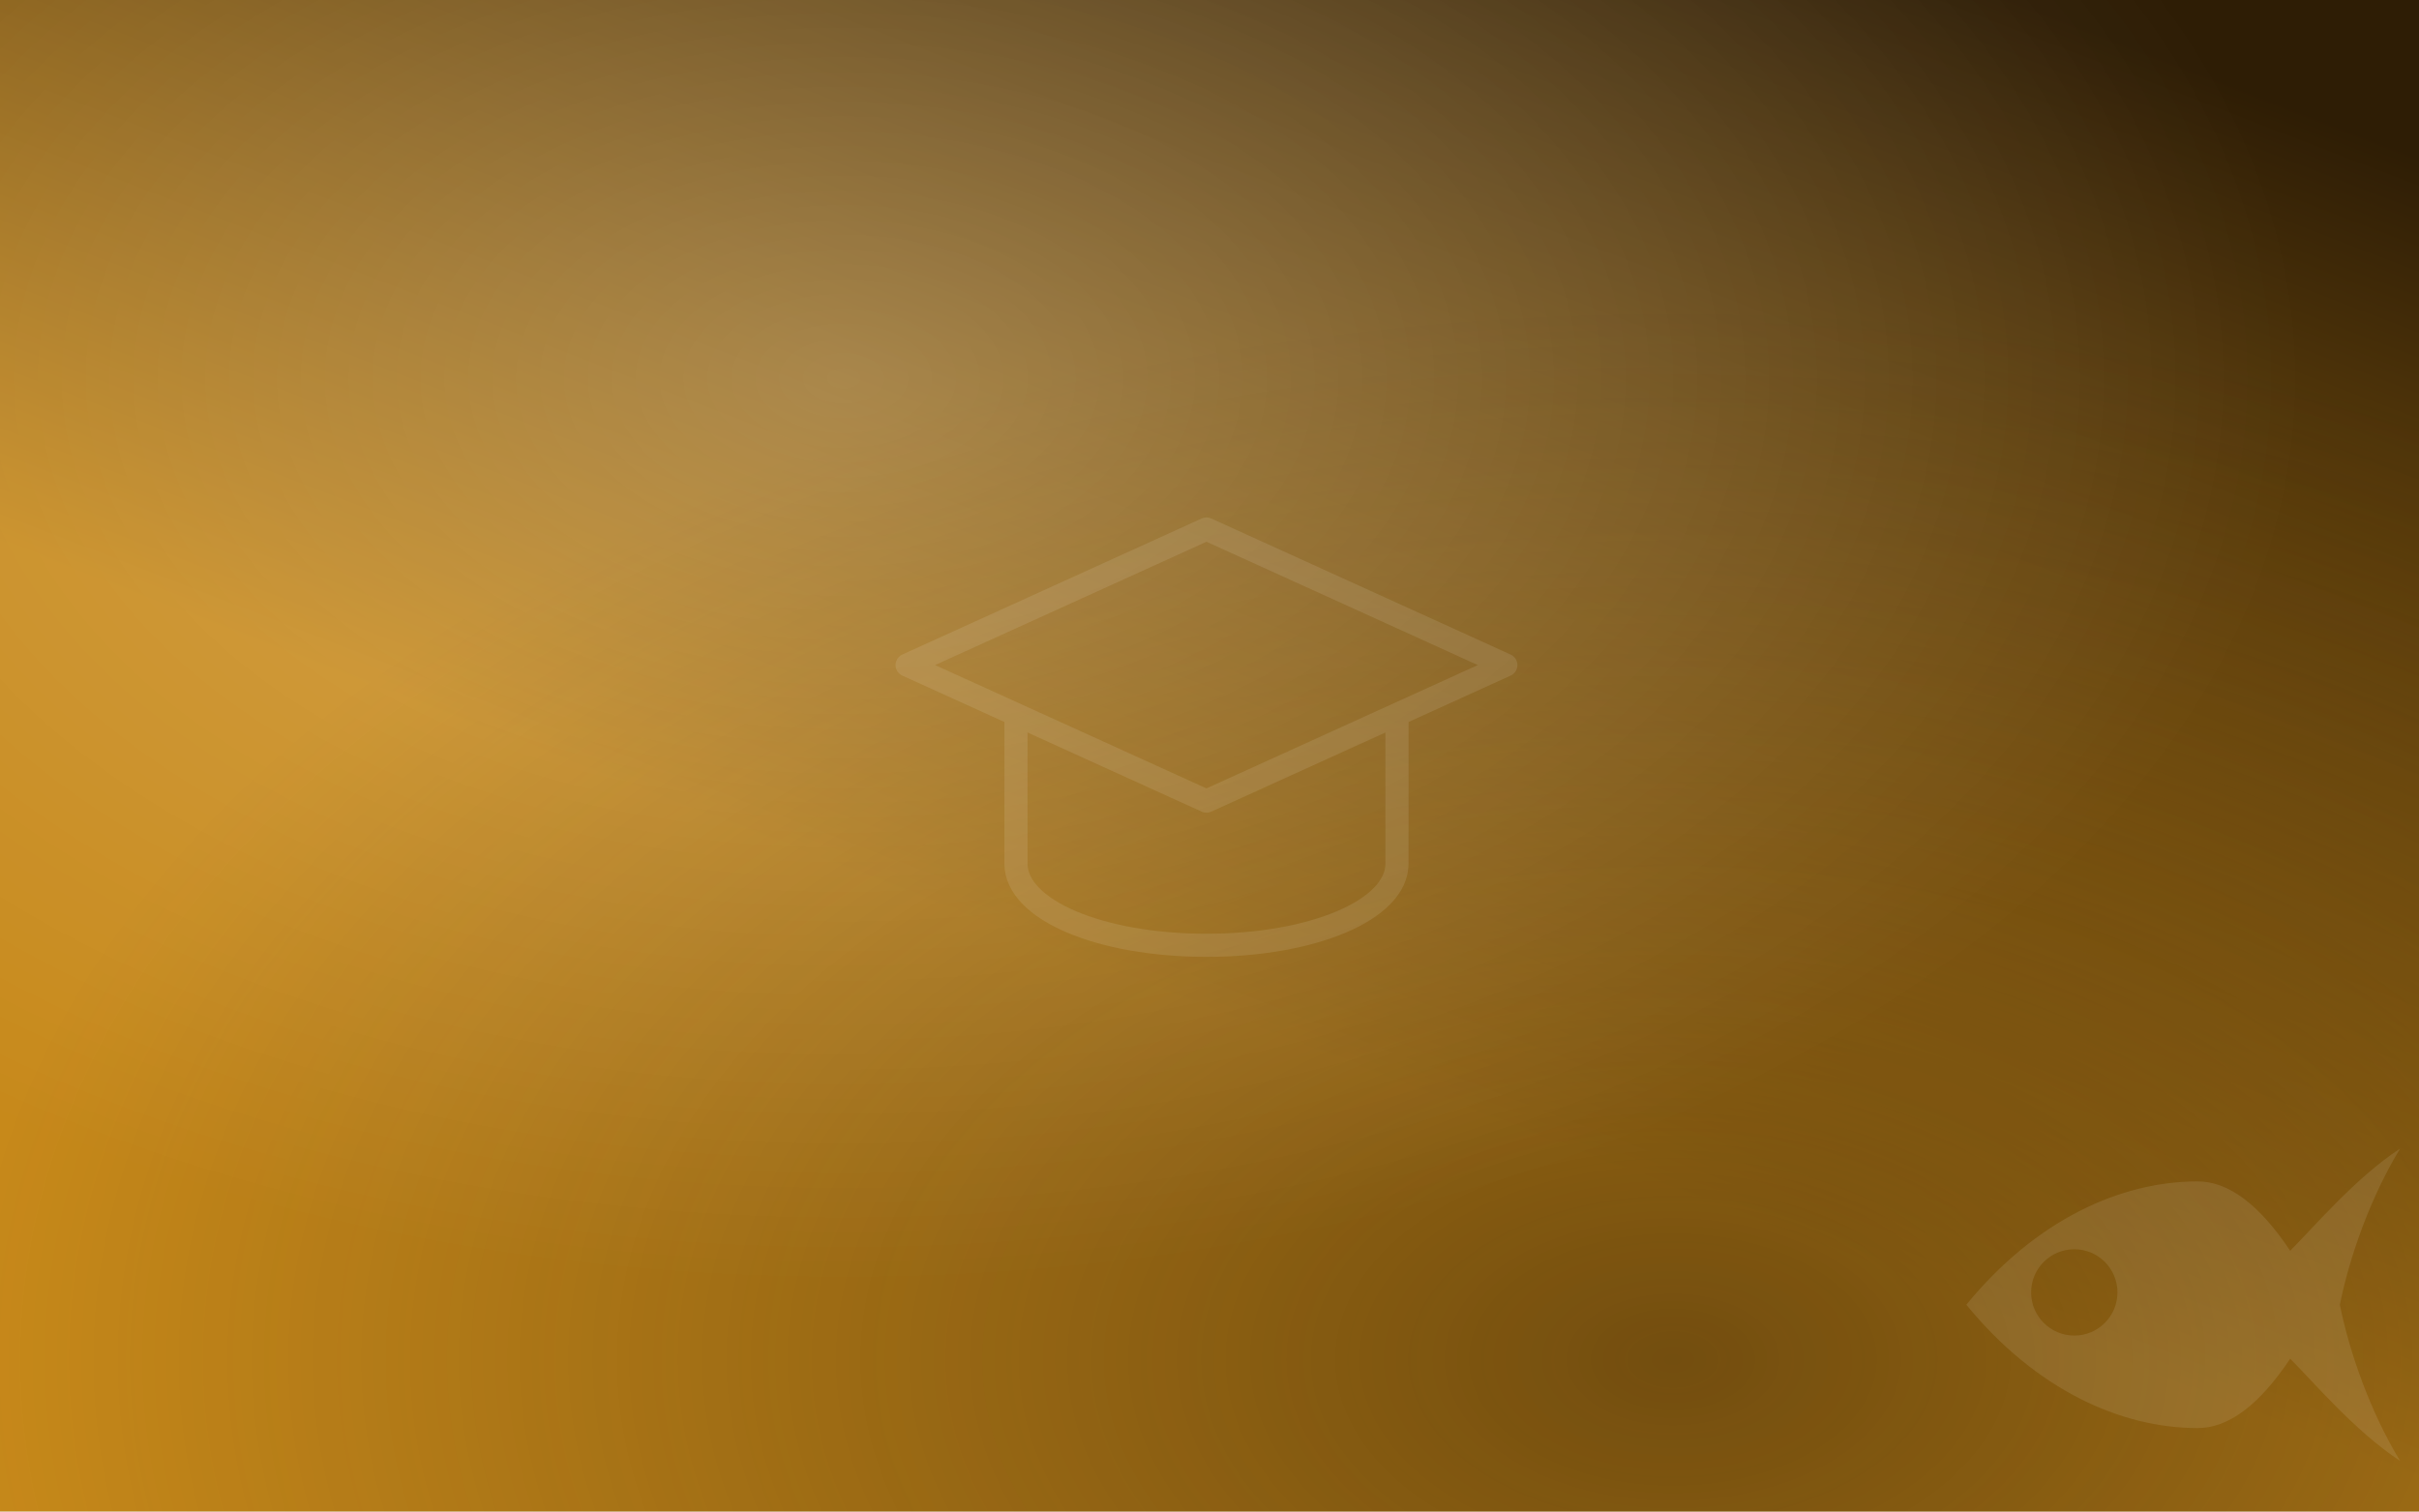
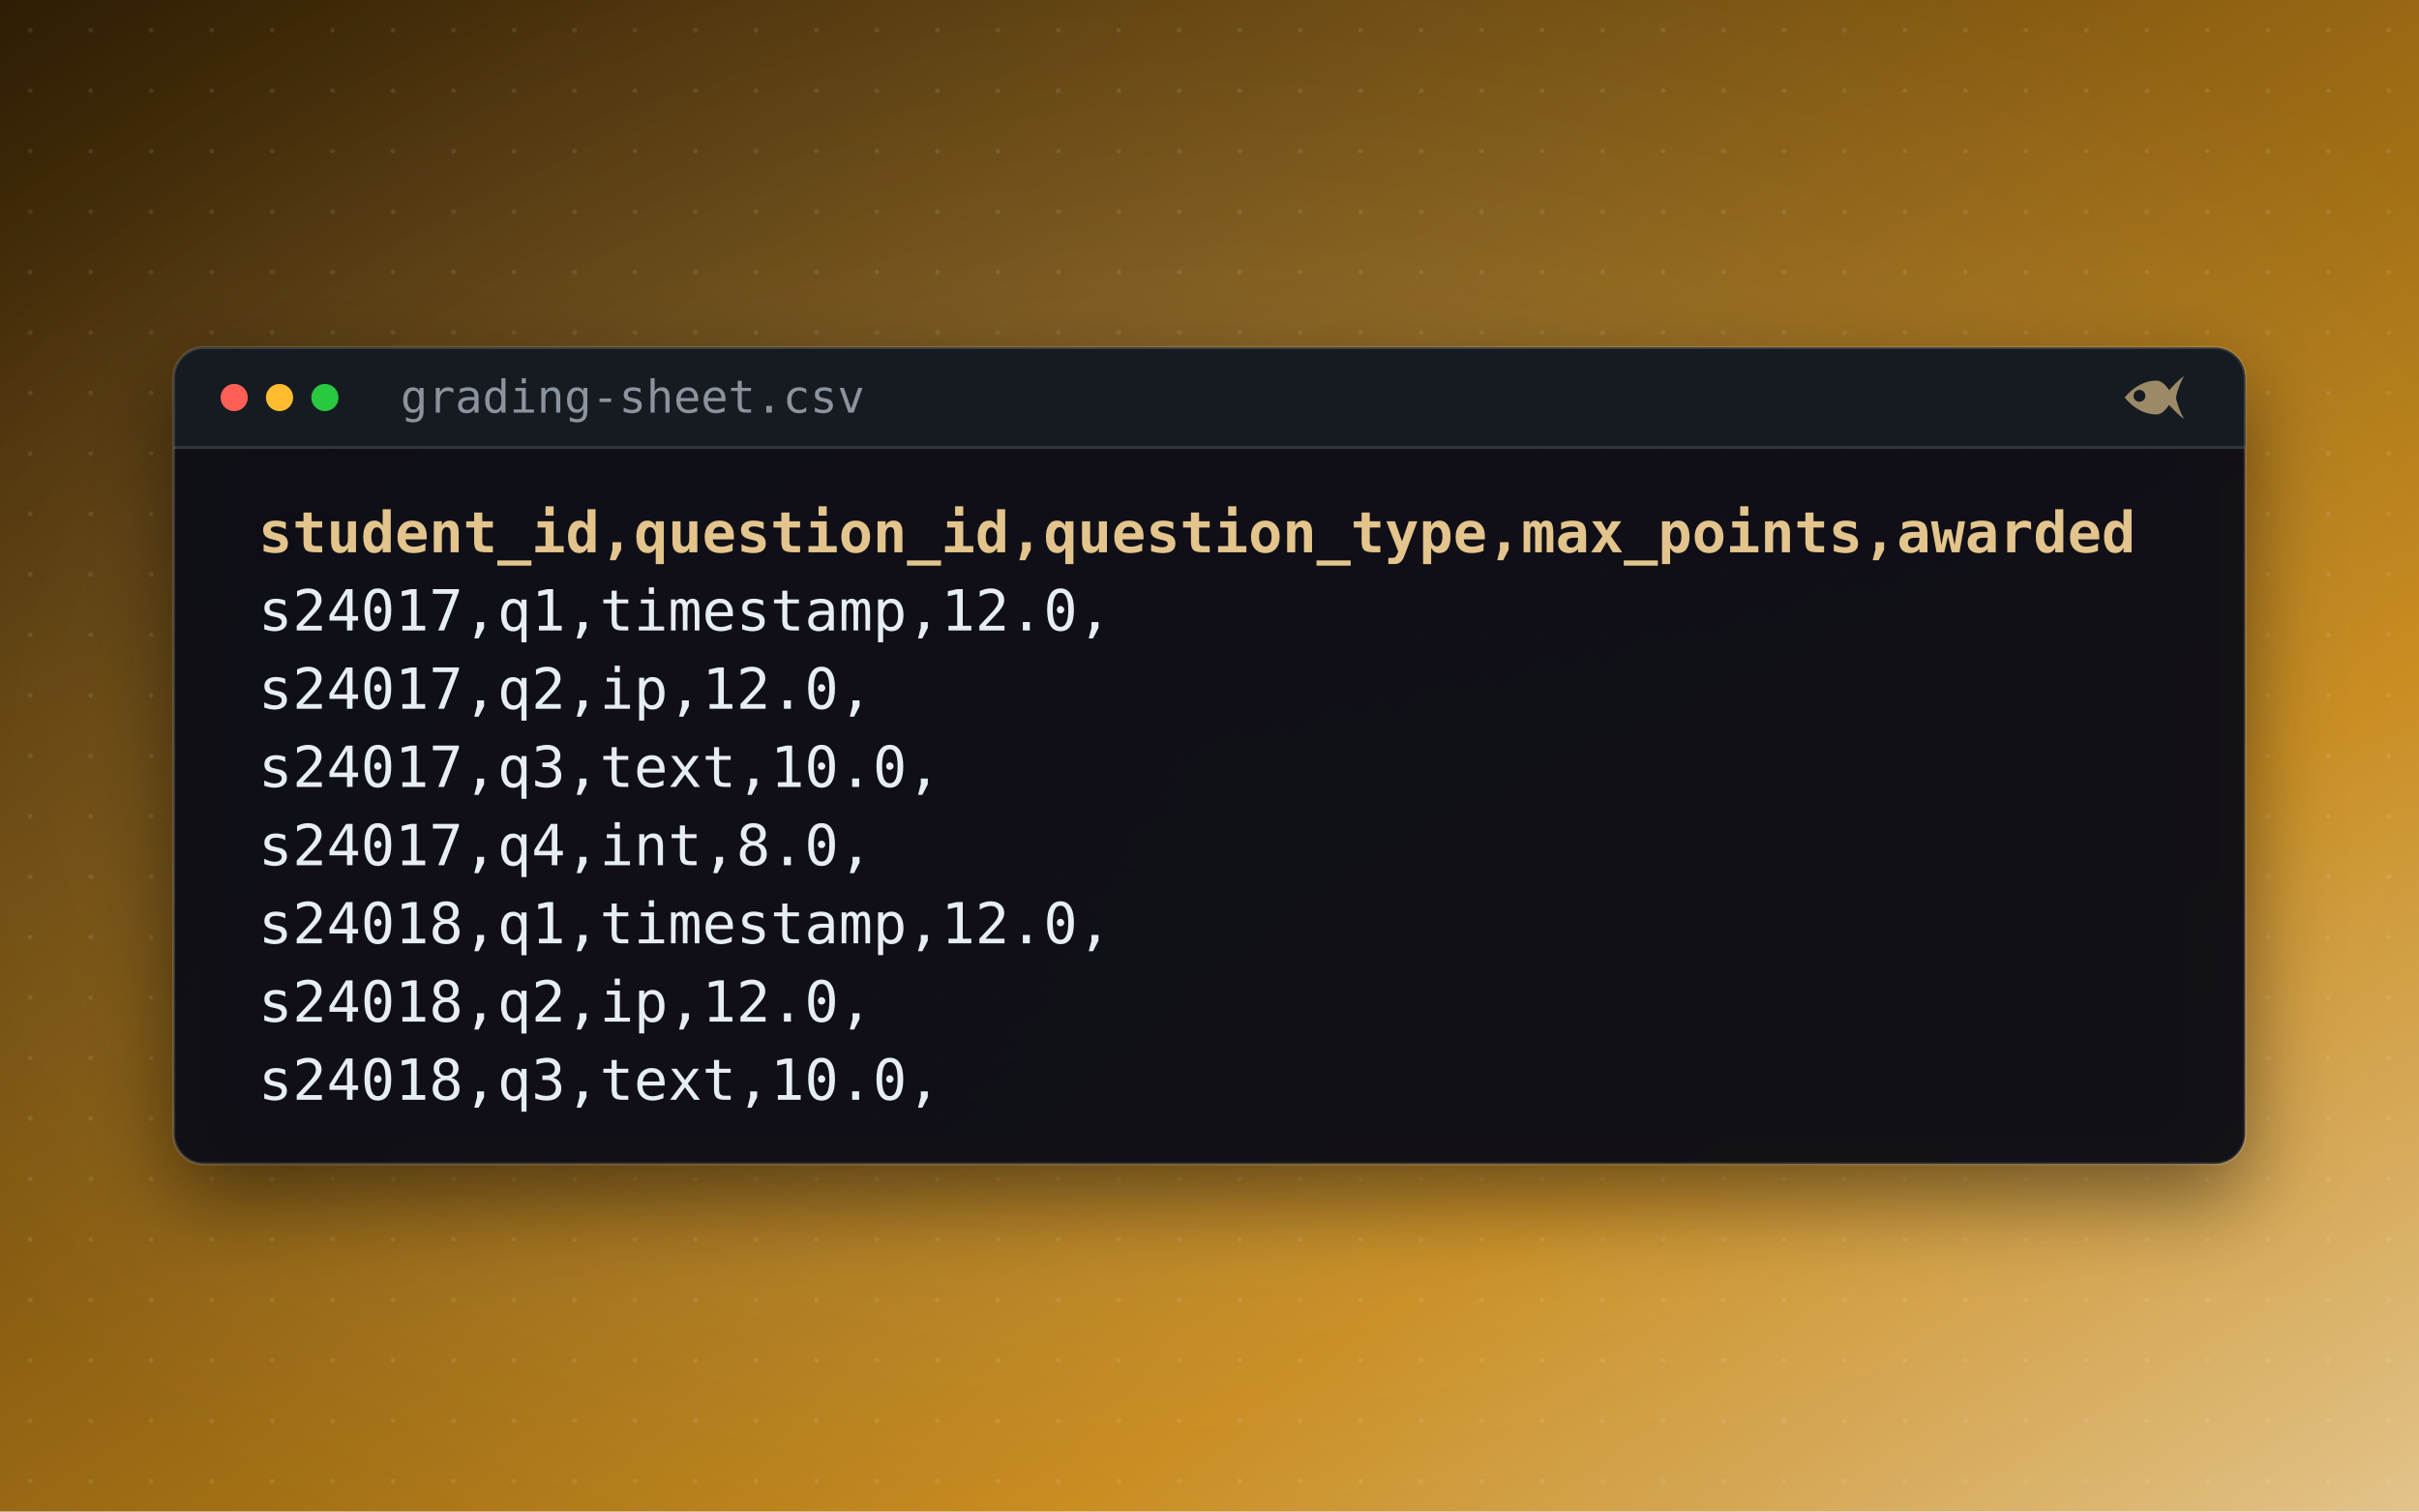
- <svg xmlns="http://www.w3.org/2000/svg" viewBox="0 0 1600 1000" width="1600" height="1000" role="img" aria-label="Red Herrings">
+ <svg xmlns="http://www.w3.org/2000/svg" viewBox="0 0 1600 1000" width="1600" height="1000" role="img" aria-label="grading-sheet.csv output">
  <defs>
-     <linearGradient id="g" x1="0.818" y1="-0.009" x2="0.182" y2="1.009">
+     <linearGradient id="g" x1="0" y1="0" x2="1" y2="1">
      <stop offset="0" stop-color="#2e1d05" />
-       <stop offset="0.62" stop-color="#c7891a" />
-       <stop offset="1" stop-color="#c7891a" />
+       <stop offset="0.72" stop-color="#c7891a" />
+       <stop offset="1" stop-color="#e3c48c" />
    </linearGradient>
-     <radialGradient id="glow1" cx="0.35" cy="0.25" r="0.6">
-       <stop offset="0" stop-color="#ffffff" stop-opacity="0.24" />
+     <radialGradient id="glow" cx="0.5" cy="0.5" r="0.62">
+       <stop offset="0" stop-color="#ffffff" stop-opacity="0.16" />
      <stop offset="1" stop-color="#ffffff" stop-opacity="0" />
    </radialGradient>
-     <radialGradient id="glow2" cx="0.69" cy="0.9" r="0.7">
-       <stop offset="0" stop-color="#2e1d05" stop-opacity="0.55" />
-       <stop offset="1" stop-color="#2e1d05" stop-opacity="0" />
-     </radialGradient>
+     <pattern id="dots" width="40" height="40" patternUnits="userSpaceOnUse">
+       <circle cx="20" cy="20" r="1.6" fill="#ffffff" fill-opacity="0.09" />
+     </pattern>
+     <filter id="sh" x="-10%" y="-20%" width="120%" height="150%">
+       <feDropShadow dx="0" dy="22" stdDeviation="28" flood-color="#000000" flood-opacity="0.5" />
+     </filter>
  </defs>
  <rect width="1600" height="1000" fill="url(#g)" />
-   <rect width="1600" height="1000" fill="url(#glow2)" />
-   <g transform="translate(582,296) scale(18)" fill="none" stroke="#ffffff" stroke-width="0.85" stroke-linecap="round" stroke-linejoin="round" opacity="0.10">
-     <path d="M12 3 L23 8 L12 13 L1 8 Z" />
-     <path d="M5 10 V15.3 C5 17 8.1 18.3 12 18.3 C15.9 18.3 19 17 19 15.3 V10" />
+   <rect width="1600" height="1000" fill="url(#dots)" />
+   <rect width="1600" height="1000" fill="url(#glow)" />
+   <rect x="114.9" y="230.0" width="1370.1" height="540.0" rx="20" fill="#0d1117" fill-opacity="0.96" filter="url(#sh)" />
+   <path d="M114.9 296.0V250.0a20 20 0 0 1 20 -20H1465.1a20 20 0 0 1 20 20V296.0Z" fill="#161b22" />
+   <line x1="114.9" y1="296.0" x2="1485.1" y2="296.0" stroke="#30363d" stroke-width="2" />
+   <rect x="114.9" y="230.0" width="1370.1" height="540.0" rx="20" fill="none" stroke="#ffffff" stroke-opacity="0.14" stroke-width="2" />
+   <circle cx="154.9" cy="263.0" r="9" fill="#ff5f57" />
+   <circle cx="184.9" cy="263.0" r="9" fill="#febc2e" />
+   <circle cx="214.9" cy="263.0" r="9" fill="#28c840" />
+   <g transform="translate(1401.1,240.6) scale(0.7)" opacity="0.65">
+     <path fill-rule="evenodd" d="M6 32c9-11 20-16 30-16C40 16 44 19 48 25C51 22 56.5 15.5 62.25 11.75C58.38 18.12 55.69 25.81 54.44 32C55.69 38.19 58.38 45.88 62.25 52.25C56.5 48.5 51 42 48 39C44 45 40 48 36 48c-10 0-21-5-30-16z M20 24.8a5.6 5.6 0 1 0 0 11.2 5.6 5.6 0 1 0 0-11.2z" fill="#e3c48c" />
  </g>
-   <rect width="1600" height="1000" fill="url(#glow1)" />
-   <g transform="translate(1270,700) scale(5.1)" opacity="0.10">
-     <path fill-rule="evenodd" d="M6 32c9-11 20-16 30-16C40 16 44 19 48 25C51 22 56.5 15.5 62.25 11.75C58.38 18.12 55.69 25.81 54.44 32C55.69 38.19 58.38 45.88 62.25 52.25C56.5 48.5 51 42 48 39C44 45 40 48 36 48c-10 0-21-5-30-16z M20 24.8a5.6 5.6 0 1 0 0 11.2 5.6 5.6 0 1 0 0-11.2z" fill="#ffffff" />
+   <g font-family="ui-monospace, SFMono-Regular, Menlo, Consolas, 'DejaVu Sans Mono', monospace">
+     <text x="264.9" y="273.0" font-size="30" fill="#8b949e" xml:space="preserve">grading-sheet.csv</text>
+     <g font-size="37.5">
+       <text x="170.9" y="365.4" fill="#e3c48c" font-weight="700" xml:space="preserve">student_id,question_id,question_type,max_points,awarded</text>
+       <text x="170.9" y="417.1" fill="#e6edf3" xml:space="preserve">s24017,q1,timestamp,12.0,</text>
+       <text x="170.9" y="468.9" fill="#e6edf3" xml:space="preserve">s24017,q2,ip,12.0,</text>
+       <text x="170.9" y="520.6" fill="#e6edf3" xml:space="preserve">s24017,q3,text,10.0,</text>
+       <text x="170.9" y="572.4" fill="#e6edf3" xml:space="preserve">s24017,q4,int,8.0,</text>
+       <text x="170.9" y="624.1" fill="#e6edf3" xml:space="preserve">s24018,q1,timestamp,12.0,</text>
+       <text x="170.9" y="675.9" fill="#e6edf3" xml:space="preserve">s24018,q2,ip,12.0,</text>
+       <text x="170.9" y="727.6" fill="#e6edf3" xml:space="preserve">s24018,q3,text,10.0,</text>
+     </g>
  </g>
</svg>
